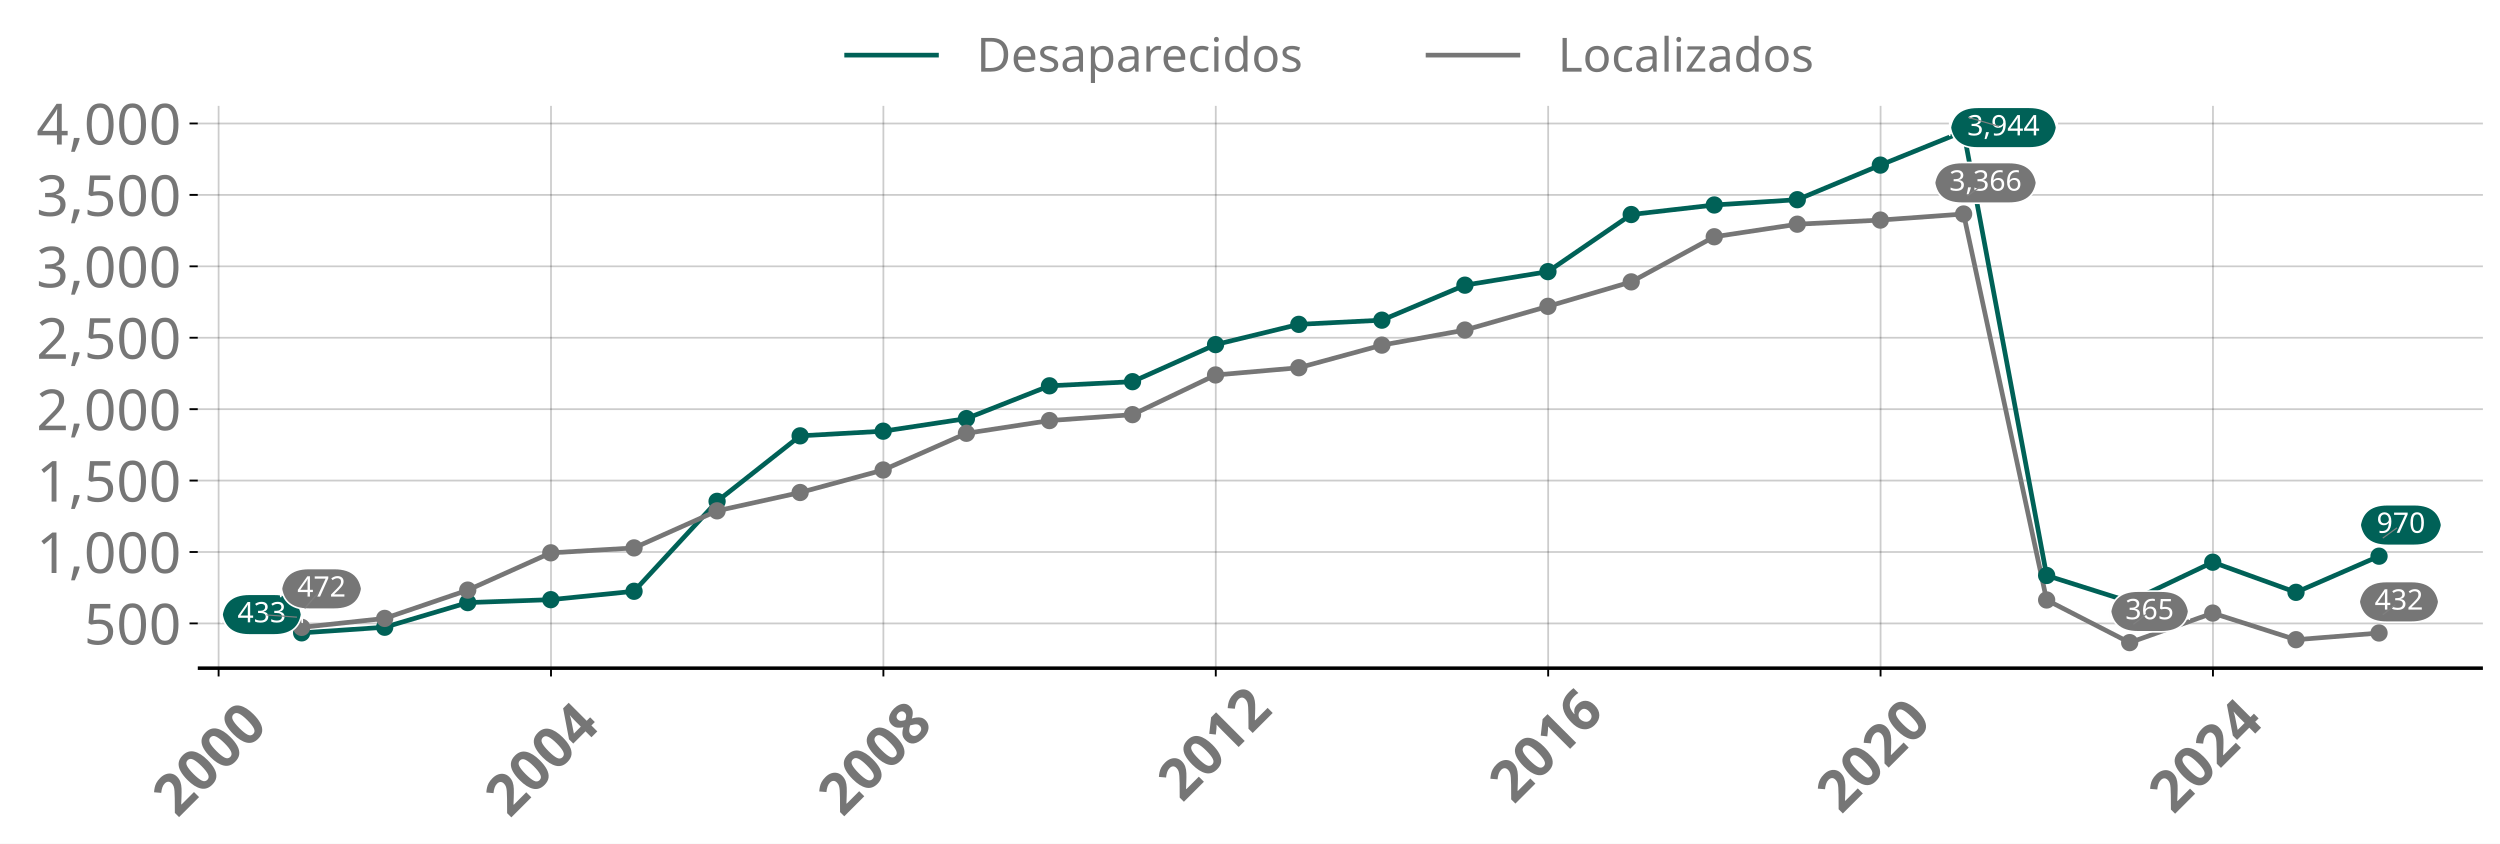
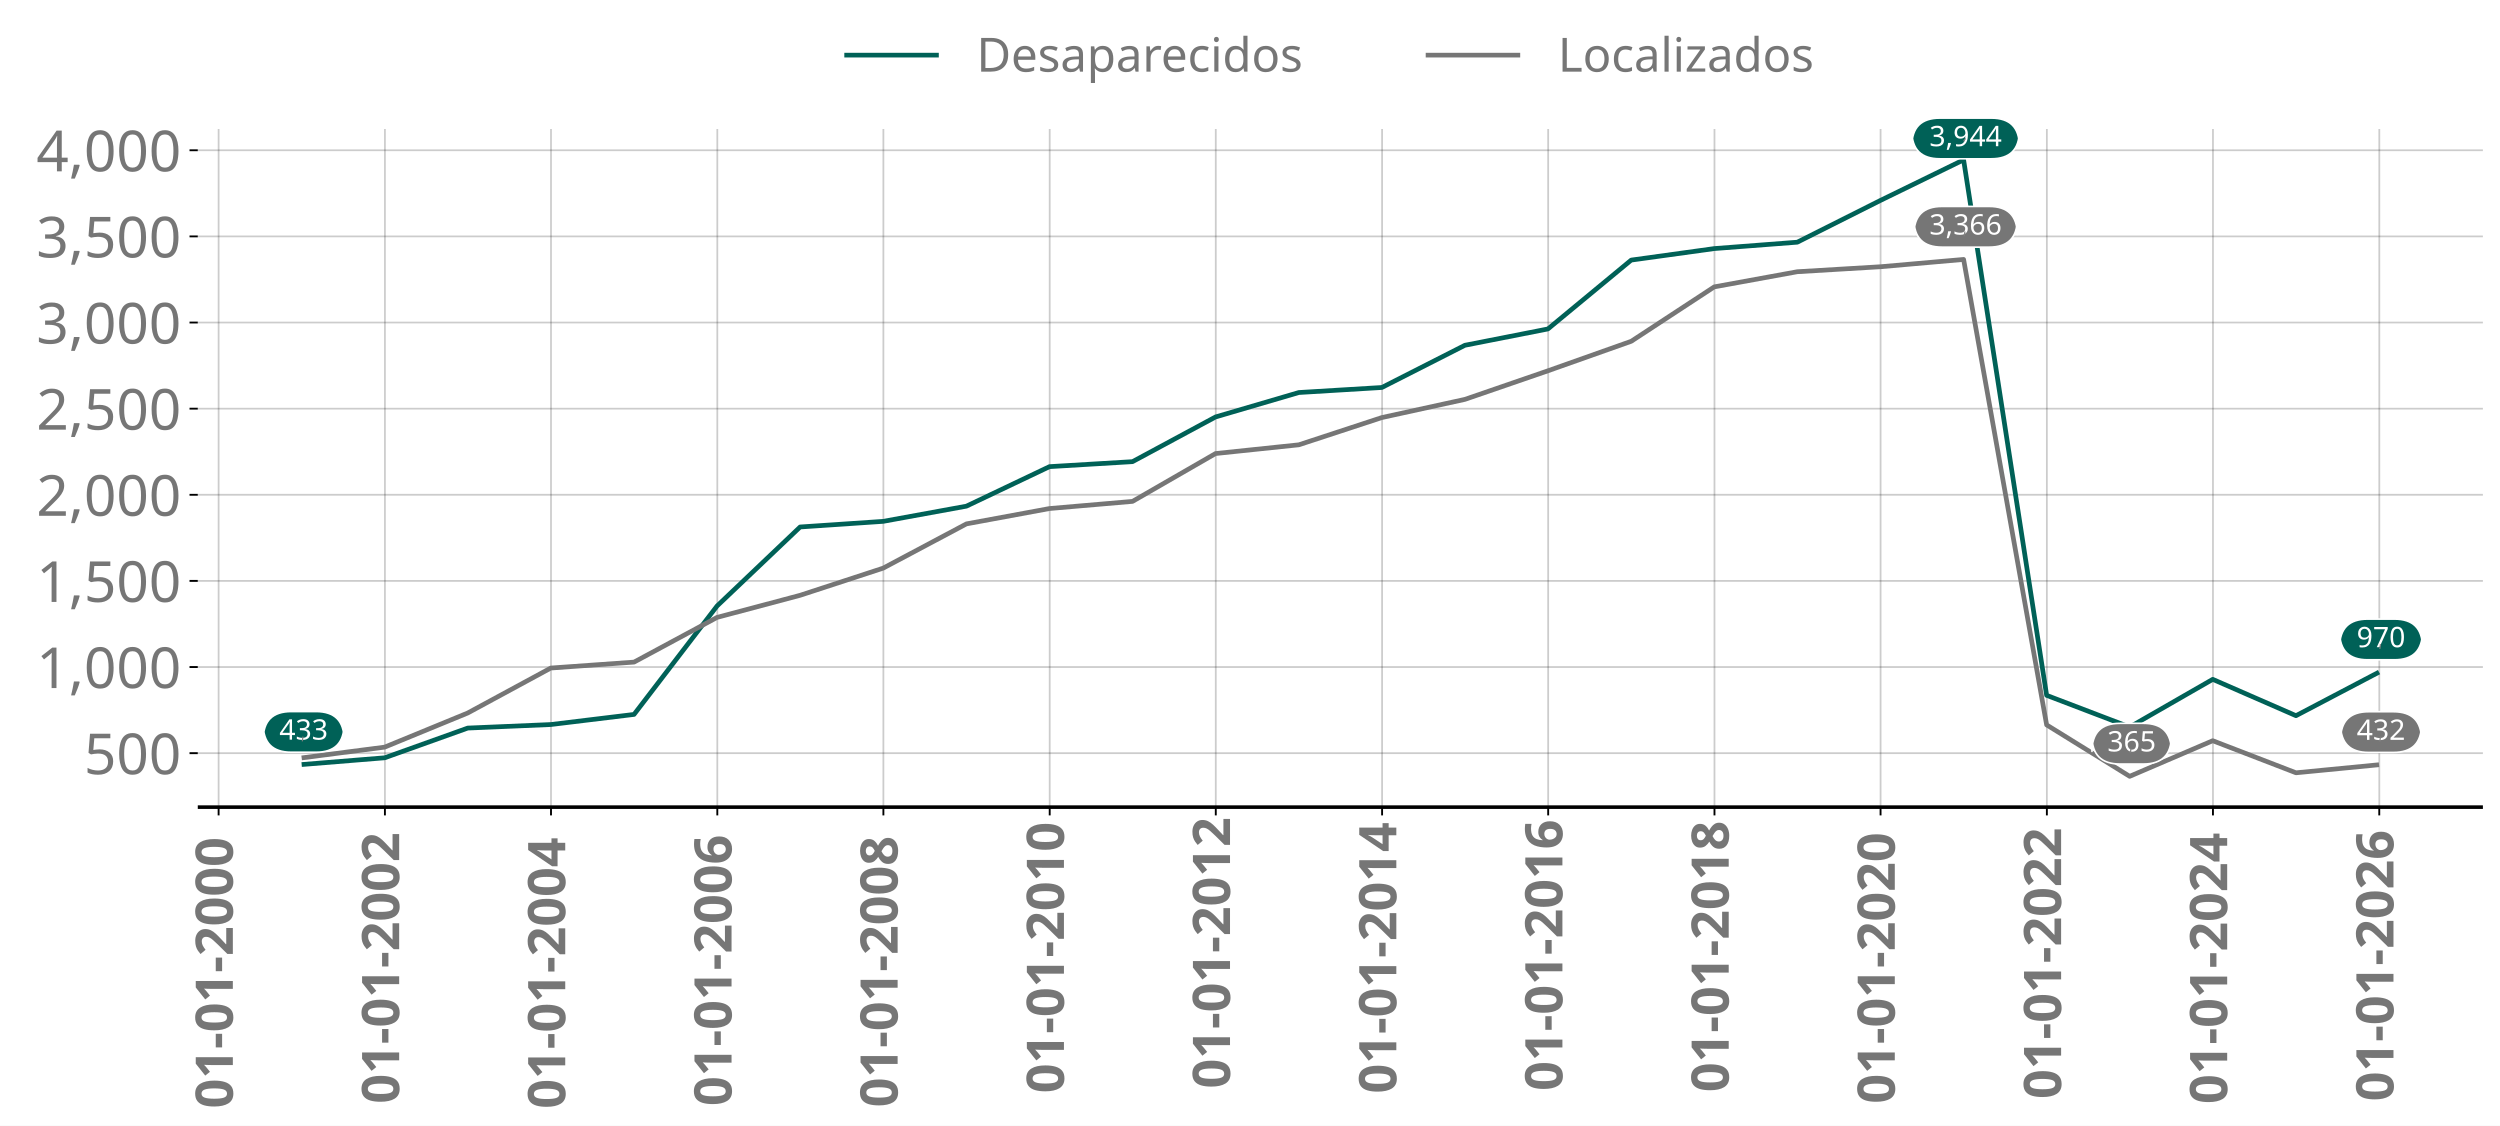
- <svg xmlns="http://www.w3.org/2000/svg" xmlns:xlink="http://www.w3.org/1999/xlink" width="1411.2" height="476.28" viewBox="0 0 1058.4 357.21">
+ <svg xmlns="http://www.w3.org/2000/svg" xmlns:xlink="http://www.w3.org/1999/xlink" width="1411.2" height="635.44" viewBox="0 0 1058.4 476.58">
  <defs>
    <style>*{stroke-linejoin:round;stroke-linecap:butt}</style>
  </defs>
-   <path fill="#fff" d="M0 357.21h1058.4V0H0z" />
-   <path fill="#fff" d="M83.732 282.88h967.43V44.81H83.732z" />
-   <path fill="none" stroke="#000" stroke-linecap="square" stroke-opacity=".2" stroke-width=".75" d="M92.55 282.88V44.81" clip-path="url(#c)" />
+   <path fill="#fff" d="M0 476.58h1058.4V0H0z" />
+   <path fill="#fff" d="M83.732 341.71h967.43V54.62H83.732z" />
+   <path fill="none" stroke="#000" stroke-linecap="square" stroke-opacity=".2" stroke-width=".75" d="M92.55 341.71V54.62" clip-path="url(#a)" />
  <defs>
-     <path id="e" stroke="#000" stroke-width=".8" d="M0 0v3.5" />
+     <path id="b" stroke="#000" stroke-width=".8" d="M0 0v3.5" />
  </defs>
-   <use xlink:href="#e" x="92.55" y="282.88" stroke="#000" stroke-width=".8" />
-   <text fill="#767676" font-family="'Montserrat'" font-size="24" font-weight="600" transform="rotate(-45 455.96 82.615)">2000</text>
-   <path fill="none" stroke="#000" stroke-linecap="square" stroke-opacity=".2" stroke-width=".75" d="M233.27 282.88V44.81" clip-path="url(#c)" />
-   <use xlink:href="#e" x="233.271" y="282.88" stroke="#000" stroke-width=".8" />
-   <text fill="#767676" font-family="'Montserrat'" font-size="24" font-weight="600" transform="rotate(-45 526.428 -87.134)">2004</text>
-   <path fill="none" stroke="#000" stroke-linecap="square" stroke-opacity=".2" stroke-width=".75" d="M373.99 282.88V44.81" clip-path="url(#c)" />
-   <use xlink:href="#e" x="373.992" y="282.88" stroke="#000" stroke-width=".8" />
-   <text fill="#767676" font-family="'Montserrat'" font-size="24" font-weight="600" transform="rotate(-45 596.348 -257.505)">2008</text>
-   <path fill="none" stroke="#000" stroke-linecap="square" stroke-opacity=".2" stroke-width=".75" d="M514.71 282.88V44.81" clip-path="url(#c)" />
-   <use xlink:href="#e" x="514.713" y="282.88" stroke="#000" stroke-width=".8" />
-   <text fill="#767676" font-family="'Montserrat'" font-size="24" font-weight="600" transform="rotate(-45 660.82 -434.15)">2012</text>
-   <path fill="none" stroke="#000" stroke-linecap="square" stroke-opacity=".2" stroke-width=".75" d="M655.43 282.88V44.81" clip-path="url(#c)" />
-   <use xlink:href="#e" x="655.434" y="282.88" stroke="#000" stroke-width=".8" />
-   <text fill="#767676" font-family="'Montserrat'" font-size="24" font-weight="600" transform="rotate(-45 731.919 -603.17)">2016</text>
-   <path fill="none" stroke="#000" stroke-linecap="square" stroke-opacity=".2" stroke-width=".75" d="M796.16 282.88V44.81" clip-path="url(#c)" />
-   <use xlink:href="#e" x="796.155" y="282.88" stroke="#000" stroke-width=".8" />
-   <text fill="#767676" font-family="'Montserrat'" font-size="24" font-weight="600" transform="rotate(-45 806.291 -768.417)">2020</text>
-   <path fill="none" stroke="#000" stroke-linecap="square" stroke-opacity=".2" stroke-width=".75" d="M936.88 282.88V44.81" clip-path="url(#c)" />
-   <use xlink:href="#e" x="936.876" y="282.88" stroke="#000" stroke-width=".8" />
-   <text fill="#767676" font-family="'Montserrat'" font-size="24" font-weight="600" transform="rotate(-45 876.747 -938.17)">2024</text>
-   <path fill="none" stroke="#000" stroke-linecap="square" stroke-opacity=".2" stroke-width=".75" d="M83.732 263.93h967.43" clip-path="url(#c)" />
+   <use xlink:href="#b" x="92.55" y="341.713" stroke="#000" stroke-width=".8" />
+   <text fill="#767676" font-family="'Montserrat'" font-size="22" font-weight="600" transform="rotate(-90 283.914 185.336)">01-01-2000</text>
+   <path fill="none" stroke="#000" stroke-linecap="square" stroke-opacity=".2" stroke-width=".75" d="M162.96 341.71V54.62" clip-path="url(#a)" />
+   <use xlink:href="#b" x="162.959" y="341.713" stroke="#000" stroke-width=".8" />
+   <text fill="#767676" font-family="'Montserrat'" font-size="22" font-weight="600" transform="rotate(-90 318.115 149.125)">01-01-2002</text>
+   <path fill="none" stroke="#000" stroke-linecap="square" stroke-opacity=".2" stroke-width=".75" d="M233.27 341.71V54.62" clip-path="url(#a)" />
+   <use xlink:href="#b" x="233.271" y="341.713" stroke="#000" stroke-width=".8" />
+   <text fill="#767676" font-family="'Montserrat'" font-size="22" font-weight="600" transform="rotate(-90 354.34 115.04)">01-01-2004</text>
+   <path fill="none" stroke="#000" stroke-linecap="square" stroke-opacity=".2" stroke-width=".75" d="M303.68 341.71V54.62" clip-path="url(#a)" />
+   <use xlink:href="#b" x="303.68" y="341.713" stroke="#000" stroke-width=".8" />
+   <text fill="#767676" font-family="'Montserrat'" font-size="22" font-weight="600" transform="rotate(-90 388.97 79.26)">01-01-2006</text>
+   <path fill="none" stroke="#000" stroke-linecap="square" stroke-opacity=".2" stroke-width=".75" d="M373.99 341.71V54.62" clip-path="url(#a)" />
+   <use xlink:href="#b" x="373.992" y="341.713" stroke="#000" stroke-width=".8" />
+   <text fill="#767676" font-family="'Montserrat'" font-size="22" font-weight="600" transform="rotate(-90 424.4 44.38)">01-01-2008</text>
+   <path fill="none" stroke="#000" stroke-linecap="square" stroke-opacity=".2" stroke-width=".75" d="M444.4 341.71V54.62" clip-path="url(#a)" />
+   <use xlink:href="#b" x="444.401" y="341.713" stroke="#000" stroke-width=".8" />
+   <text fill="#767676" font-family="'Montserrat'" font-size="22" font-weight="600" transform="rotate(-90 456.625 6.195)">01-01-2010</text>
+   <path fill="none" stroke="#000" stroke-linecap="square" stroke-opacity=".2" stroke-width=".75" d="M514.71 341.71V54.62" clip-path="url(#a)" />
+   <use xlink:href="#b" x="514.713" y="341.713" stroke="#000" stroke-width=".8" />
+   <text fill="#767676" font-family="'Montserrat'" font-size="22" font-weight="600" transform="rotate(-90 490.78 -29.96)">01-01-2012</text>
+   <path fill="none" stroke="#000" stroke-linecap="square" stroke-opacity=".2" stroke-width=".75" d="M585.12 341.71V54.62" clip-path="url(#a)" />
+   <use xlink:href="#b" x="585.122" y="341.713" stroke="#000" stroke-width=".8" />
+   <text fill="#767676" font-family="'Montserrat'" font-size="22" font-weight="600" transform="rotate(-90 527.05 -64.1)">01-01-2014</text>
+   <path fill="none" stroke="#000" stroke-linecap="square" stroke-opacity=".2" stroke-width=".75" d="M655.43 341.71V54.62" clip-path="url(#a)" />
+   <use xlink:href="#b" x="655.434" y="341.713" stroke="#000" stroke-width=".8" />
+   <text fill="#767676" font-family="'Montserrat'" font-size="22" font-weight="600" transform="rotate(-90 561.635 -99.825)">01-01-2016</text>
+   <path fill="none" stroke="#000" stroke-linecap="square" stroke-opacity=".2" stroke-width=".75" d="M725.84 341.71V54.62" clip-path="url(#a)" />
+   <use xlink:href="#b" x="725.843" y="341.713" stroke="#000" stroke-width=".8" />
+   <text fill="#767676" font-family="'Montserrat'" font-size="22" font-weight="600" transform="rotate(-90 597.115 -134.755)">01-01-2018</text>
+   <path fill="none" stroke="#000" stroke-linecap="square" stroke-opacity=".2" stroke-width=".75" d="M796.16 341.71V54.62" clip-path="url(#a)" />
+   <use xlink:href="#b" x="796.155" y="341.713" stroke="#000" stroke-width=".8" />
+   <text fill="#767676" font-family="'Montserrat'" font-size="22" font-weight="600" transform="rotate(-90 634.71 -167.47)">01-01-2020</text>
+   <path fill="none" stroke="#000" stroke-linecap="square" stroke-opacity=".2" stroke-width=".75" d="M866.56 341.71V54.62" clip-path="url(#a)" />
+   <use xlink:href="#b" x="866.564" y="341.713" stroke="#000" stroke-width=".8" />
+   <text fill="#767676" font-family="'Montserrat'" font-size="22" font-weight="600" transform="rotate(-90 668.915 -203.675)">01-01-2022</text>
+   <path fill="none" stroke="#000" stroke-linecap="square" stroke-opacity=".2" stroke-width=".75" d="M936.88 341.71V54.62" clip-path="url(#a)" />
+   <use xlink:href="#b" x="936.876" y="341.713" stroke="#000" stroke-width=".8" />
+   <text fill="#767676" font-family="'Montserrat'" font-size="22" font-weight="600" transform="rotate(-90 705.14 -237.76)">01-01-2024</text>
+   <path fill="none" stroke="#000" stroke-linecap="square" stroke-opacity=".2" stroke-width=".75" d="M1007.3 341.71V54.62" clip-path="url(#a)" />
+   <use xlink:href="#b" x="1007.285" y="341.713" stroke="#000" stroke-width=".8" />
+   <text fill="#767676" font-family="'Montserrat'" font-size="22" font-weight="600" transform="rotate(-90 739.765 -273.535)">01-01-2026</text>
+   <path fill="none" stroke="#000" stroke-linecap="square" stroke-opacity=".2" stroke-width=".75" d="M83.732 318.86h967.43" clip-path="url(#a)" />
  <defs>
-     <path id="d" stroke="#000" stroke-width=".8" d="M0 0h-3.5" />
+     <path id="c" stroke="#000" stroke-width=".8" d="M0 0h-3.5" />
  </defs>
-   <use xlink:href="#d" x="83.733" y="263.926" stroke="#000" stroke-width=".8" />
-   <text x="76.733" y="272.831" fill="#767676" font-family="'Montserrat'" font-size="24" font-weight="500" text-anchor="end">500</text>
-   <path fill="none" stroke="#000" stroke-linecap="square" stroke-opacity=".2" stroke-width=".75" d="M83.732 233.69h967.43" clip-path="url(#c)" />
-   <use xlink:href="#d" x="83.733" y="233.691" stroke="#000" stroke-width=".8" />
-   <text x="76.733" y="242.595" fill="#767676" font-family="'Montserrat'" font-size="24" font-weight="500" text-anchor="end">1,000</text>
-   <path fill="none" stroke="#000" stroke-linecap="square" stroke-opacity=".2" stroke-width=".75" d="M83.732 203.46h967.43" clip-path="url(#c)" />
-   <use xlink:href="#d" x="83.733" y="203.455" stroke="#000" stroke-width=".8" />
-   <text x="76.733" y="212.36" fill="#767676" font-family="'Montserrat'" font-size="24" font-weight="500" text-anchor="end">1,500</text>
-   <path fill="none" stroke="#000" stroke-linecap="square" stroke-opacity=".2" stroke-width=".75" d="M83.732 173.22h967.43" clip-path="url(#c)" />
-   <use xlink:href="#d" x="83.733" y="173.22" stroke="#000" stroke-width=".8" />
-   <text x="76.733" y="182.124" fill="#767676" font-family="'Montserrat'" font-size="24" font-weight="500" text-anchor="end">2,000</text>
-   <path fill="none" stroke="#000" stroke-linecap="square" stroke-opacity=".2" stroke-width=".75" d="M83.732 142.98h967.43" clip-path="url(#c)" />
-   <use xlink:href="#d" x="83.733" y="142.985" stroke="#000" stroke-width=".8" />
-   <text x="76.733" y="151.889" fill="#767676" font-family="'Montserrat'" font-size="24" font-weight="500" text-anchor="end">2,500</text>
-   <path fill="none" stroke="#000" stroke-linecap="square" stroke-opacity=".2" stroke-width=".75" d="M83.732 112.75h967.43" clip-path="url(#c)" />
-   <use xlink:href="#d" x="83.733" y="112.749" stroke="#000" stroke-width=".8" />
-   <text x="76.733" y="121.653" fill="#767676" font-family="'Montserrat'" font-size="24" font-weight="500" text-anchor="end">3,000</text>
-   <path fill="none" stroke="#000" stroke-linecap="square" stroke-opacity=".2" stroke-width=".75" d="M83.732 82.514h967.43" clip-path="url(#c)" />
-   <use xlink:href="#d" x="83.733" y="82.514" stroke="#000" stroke-width=".8" />
-   <text x="76.733" y="91.418" fill="#767676" font-family="'Montserrat'" font-size="24" font-weight="500" text-anchor="end">3,500</text>
-   <path fill="none" stroke="#000" stroke-linecap="square" stroke-opacity=".2" stroke-width=".75" d="M83.732 52.278h967.43" clip-path="url(#c)" />
-   <use xlink:href="#d" x="83.733" y="52.278" stroke="#000" stroke-width=".8" />
-   <text x="76.733" y="61.182" fill="#767676" font-family="'Montserrat'" font-size="24" font-weight="500" text-anchor="end">4,000</text>
-   <path fill="none" stroke="#006157" stroke-linecap="square" stroke-width="2" d="m127.71 267.92 35.156-2.373 35.156-10.433 35.156-1.24 35.252-3.553 35.156-38.078 35.156-27.726 35.156-1.973 35.252-5.339 35.156-13.87 35.156-1.752 35.156-15.694 35.252-8.575 35.156-1.769 35.156-14.819 35.156-5.734 35.252-24.17 35.156-4.042 35.156-2.24 35.156-14.646L831.31 55.63l35.156 188 35.156 11.122 35.156-16.743 35.252 12.76 35.156-15.303" clip-path="url(#c)" />
-   <path fill="none" stroke="#767676" stroke-linecap="square" stroke-width="2" d="m127.71 265.6 35.156-3.789 35.156-11.98 35.156-15.782 35.252-2.085 35.156-15.696 35.156-7.758 35.156-9.532 35.252-15.538 35.156-5.387 35.156-2.51 35.156-16.797 35.252-3.064 35.156-9.567 35.156-6.383 35.156-10.036 35.252-10.356 35.156-19.102 35.156-5.32 35.156-1.745 35.252-2.57 35.156 163.41 35.156 18.053 35.156-12.503 35.252 11.263 35.156-2.832" clip-path="url(#c)" />
-   <path fill="none" stroke="#000" stroke-linecap="square" stroke-width="1.5" d="M83.732 282.88h967.43" />
-   <defs>
-     <path id="a" stroke="#006157" d="M0 3.162a3.162 3.162 0 1 0 0-6.325 3.162 3.162 0 0 0 0 6.325z" />
-   </defs>
-   <g fill="#006157" stroke="#006157" clip-path="url(#c)">
-     <use xlink:href="#a" x="127.707" y="267.923" />
-     <use xlink:href="#a" x="162.863" y="265.55" />
-     <use xlink:href="#a" x="198.019" y="255.117" />
-     <use xlink:href="#a" x="233.175" y="253.877" />
-     <use xlink:href="#a" x="268.428" y="250.324" />
-     <use xlink:href="#a" x="303.584" y="212.246" />
-     <use xlink:href="#a" x="338.74" y="184.521" />
-     <use xlink:href="#a" x="373.896" y="182.548" />
-     <use xlink:href="#a" x="409.148" y="177.21" />
-     <use xlink:href="#a" x="444.305" y="163.339" />
-     <use xlink:href="#a" x="479.461" y="161.587" />
-     <use xlink:href="#a" x="514.617" y="145.893" />
-     <use xlink:href="#a" x="549.869" y="137.317" />
-     <use xlink:href="#a" x="585.026" y="135.549" />
-     <use xlink:href="#a" x="620.182" y="120.73" />
-     <use xlink:href="#a" x="655.338" y="114.996" />
-     <use xlink:href="#a" x="690.59" y="90.825" />
-     <use xlink:href="#a" x="725.747" y="86.784" />
-     <use xlink:href="#a" x="760.903" y="84.543" />
-     <use xlink:href="#a" x="796.059" y="69.897" />
-     <use xlink:href="#a" x="831.311" y="55.635" />
-     <use xlink:href="#a" x="866.467" y="243.632" />
-     <use xlink:href="#a" x="901.624" y="254.754" />
-     <use xlink:href="#a" x="936.78" y="238.012" />
-     <use xlink:href="#a" x="972.032" y="250.771" />
-     <use xlink:href="#a" x="1007.188" y="235.468" />
-   </g>
-   <defs>
-     <path id="b" stroke="#767676" d="M0 3.162a3.162 3.162 0 1 0 0-6.325 3.162 3.162 0 0 0 0 6.325z" />
-   </defs>
-   <g fill="#767676" stroke="#767676" clip-path="url(#c)">
-     <use xlink:href="#b" x="127.707" y="265.597" />
-     <use xlink:href="#b" x="162.863" y="261.808" />
-     <use xlink:href="#b" x="198.019" y="249.828" />
-     <use xlink:href="#b" x="233.175" y="234.046" />
-     <use xlink:href="#b" x="268.428" y="231.961" />
-     <use xlink:href="#b" x="303.584" y="216.265" />
-     <use xlink:href="#b" x="338.74" y="208.507" />
-     <use xlink:href="#b" x="373.896" y="198.974" />
-     <use xlink:href="#b" x="409.148" y="183.436" />
-     <use xlink:href="#b" x="444.305" y="178.049" />
-     <use xlink:href="#b" x="479.461" y="175.54" />
-     <use xlink:href="#b" x="514.617" y="158.743" />
-     <use xlink:href="#b" x="549.869" y="155.679" />
-     <use xlink:href="#b" x="585.026" y="146.112" />
-     <use xlink:href="#b" x="620.182" y="139.729" />
-     <use xlink:href="#b" x="655.338" y="129.692" />
-     <use xlink:href="#b" x="690.59" y="119.337" />
-     <use xlink:href="#b" x="725.747" y="100.234" />
-     <use xlink:href="#b" x="760.903" y="94.915" />
-     <use xlink:href="#b" x="796.059" y="93.17" />
-     <use xlink:href="#b" x="831.311" y="90.6" />
-     <use xlink:href="#b" x="866.467" y="254.006" />
-     <use xlink:href="#b" x="901.624" y="272.059" />
-     <use xlink:href="#b" x="936.78" y="259.556" />
-     <use xlink:href="#b" x="972.032" y="270.819" />
-     <use xlink:href="#b" x="1007.188" y="267.987" />
-   </g>
-   <path fill="#006157" stroke="#fff" stroke-width=".7" d="M105.61 268.81h10.455q11.88 0 11.88-11.88v6.527q0-11.88-11.88-11.88H105.61q-11.88 0-11.88 11.88v-6.527q0 11.88 11.88 11.88z" />
-   <text x="110.838" y="263.477" fill="#fff" font-family="'Montserrat'" font-size="12" font-weight="500" text-anchor="middle">433 </text>
-   <path fill="#006157" stroke="#fff" stroke-width=".7" d="M837.31 62.646h21.748q11.88 0 11.88-11.88v6.527q0-11.88-11.88-11.88H837.31q-11.88 0-11.88 11.88v-6.527q0 11.88 11.88 11.88z" />
-   <text x="848.18" y="57.317" fill="#fff" font-family="'Montserrat'" font-size="12" font-weight="500" text-anchor="middle">3,944 </text>
-   <path fill="#006157" stroke="#fff" stroke-width=".7" d="M1010.8 230.9h11.282q11.88 0 11.88-11.88v6.527q0-11.88-11.88-11.88H1010.8q-11.88 0-11.88 11.88v-6.527q0 11.88 11.88 11.88z" />
-   <text x="1016.466" y="225.574" fill="#fff" font-family="'Montserrat'" font-size="12" font-weight="500" text-anchor="middle">970 </text>
-   <path fill="#767676" stroke="#fff" stroke-width=".7" d="M130.75 257.91h10.791q11.88 0 11.88-11.88v6.527q0-11.88-11.88-11.88H130.75q-11.88 0-11.88 11.88v-6.527q0 11.88 11.88 11.88z" />
-   <text x="136.141" y="252.582" fill="#fff" font-family="'Montserrat'" font-size="12" font-weight="500" text-anchor="middle">472 </text>
-   <path fill="#767676" stroke="#fff" stroke-width=".7" d="M830.61 86.035h19.959q11.88 0 11.88-11.88v6.527q0-11.88-11.88-11.88H830.61q-11.88 0-11.88 11.88v-6.527q0 11.88 11.88 11.88z" />
-   <text x="840.589" y="80.706" fill="#fff" font-family="'Montserrat'" font-size="12" font-weight="500" text-anchor="middle">3,366 </text>
-   <path fill="#767676" stroke="#fff" stroke-width=".7" d="M905.13 267.49h9.855q11.88 0 11.88-11.88v6.527q0-11.88-11.88-11.88h-9.855q-11.88 0-11.88 11.88v-6.527q0 11.88 11.88 11.88z" />
-   <text x="910.058" y="262.165" fill="#fff" font-family="'Montserrat'" font-size="12" font-weight="500" text-anchor="middle">365 </text>
-   <path fill="#767676" stroke="#fff" stroke-width=".7" d="M1010.4 263.42h10.479q11.88 0 11.88-11.88v6.527q0-11.88-11.88-11.88H1010.4q-11.88 0-11.88 11.88v-6.527q0 11.88 11.88 11.88z" />
-   <text x="1015.623" y="258.093" fill="#fff" font-family="'Montserrat'" font-size="12" font-weight="500" text-anchor="middle">432 </text>
-   <path fill="none" stroke="gray" stroke-linecap="round" stroke-width=".5" d="m112.84 260.34 12.878.947M846.26 53.472l-13.023-3.773M1014.8 223.46l-6.028 4.346M134.84 250.81l-5.827 6.778M838.97 78.589l-6.028 4.346M908.49 260.12l-5.301 4.204M1014.1 256.05l-5.301 4.204" />
+   <use xlink:href="#c" x="83.733" y="318.856" stroke="#000" stroke-width=".8" />
+   <text x="76.733" y="327.76" fill="#767676" font-family="'Montserrat'" font-size="24" font-weight="500" text-anchor="end">500</text>
+   <path fill="none" stroke="#000" stroke-linecap="square" stroke-opacity=".2" stroke-width=".75" d="M83.732 282.39h967.43" clip-path="url(#a)" />
+   <use xlink:href="#c" x="83.733" y="282.394" stroke="#000" stroke-width=".8" />
+   <text x="76.733" y="291.298" fill="#767676" font-family="'Montserrat'" font-size="24" font-weight="500" text-anchor="end">1,000</text>
+   <path fill="none" stroke="#000" stroke-linecap="square" stroke-opacity=".2" stroke-width=".75" d="M83.732 245.93h967.43" clip-path="url(#a)" />
+   <use xlink:href="#c" x="83.733" y="245.932" stroke="#000" stroke-width=".8" />
+   <text x="76.733" y="254.836" fill="#767676" font-family="'Montserrat'" font-size="24" font-weight="500" text-anchor="end">1,500</text>
+   <path fill="none" stroke="#000" stroke-linecap="square" stroke-opacity=".2" stroke-width=".75" d="M83.732 209.47h967.43" clip-path="url(#a)" />
+   <use xlink:href="#c" x="83.733" y="209.47" stroke="#000" stroke-width=".8" />
+   <text x="76.733" y="218.374" fill="#767676" font-family="'Montserrat'" font-size="24" font-weight="500" text-anchor="end">2,000</text>
+   <path fill="none" stroke="#000" stroke-linecap="square" stroke-opacity=".2" stroke-width=".75" d="M83.732 173.01h967.43" clip-path="url(#a)" />
+   <use xlink:href="#c" x="83.733" y="173.007" stroke="#000" stroke-width=".8" />
+   <text x="76.733" y="181.912" fill="#767676" font-family="'Montserrat'" font-size="24" font-weight="500" text-anchor="end">2,500</text>
+   <path fill="none" stroke="#000" stroke-linecap="square" stroke-opacity=".2" stroke-width=".75" d="M83.732 136.55h967.43" clip-path="url(#a)" />
+   <use xlink:href="#c" x="83.733" y="136.545" stroke="#000" stroke-width=".8" />
+   <text x="76.733" y="145.45" fill="#767676" font-family="'Montserrat'" font-size="24" font-weight="500" text-anchor="end">3,000</text>
+   <path fill="none" stroke="#000" stroke-linecap="square" stroke-opacity=".2" stroke-width=".75" d="M83.732 100.08h967.43" clip-path="url(#a)" />
+   <use xlink:href="#c" x="83.733" y="100.083" stroke="#000" stroke-width=".8" />
+   <text x="76.733" y="108.987" fill="#767676" font-family="'Montserrat'" font-size="24" font-weight="500" text-anchor="end">3,500</text>
+   <path fill="none" stroke="#000" stroke-linecap="square" stroke-opacity=".2" stroke-width=".75" d="M83.732 63.621h967.43" clip-path="url(#a)" />
+   <use xlink:href="#c" x="83.733" y="63.621" stroke="#000" stroke-width=".8" />
+   <text x="76.733" y="72.525" fill="#767676" font-family="'Montserrat'" font-size="24" font-weight="500" text-anchor="end">4,000</text>
+   <path fill="none" stroke="#006157" stroke-linecap="square" stroke-width="2" d="m127.71 323.68 35.156-2.862 35.156-12.582 35.156-1.495 35.252-4.285 35.156-45.919 35.156-33.435 35.156-2.379 35.252-6.438 35.156-16.727 35.156-2.113 35.156-18.926 35.252-10.341 35.156-2.132 35.156-17.871 35.156-6.915 35.252-29.15 35.156-4.873 35.156-2.702 35.156-17.662 35.252-17.2 35.156 226.71 35.156 13.413 35.156-20.19 35.252 15.387 35.156-18.455" clip-path="url(#a)" />
+   <path fill="none" stroke="#767676" stroke-linecap="square" stroke-width="2" d="m127.71 320.87 35.156-4.569 35.156-14.448 35.156-19.032 35.252-2.514 35.156-18.928 35.156-9.356 35.156-11.496 35.252-18.738 35.156-6.496 35.156-3.027 35.156-20.256 35.252-3.695 35.156-11.538 35.156-7.697 35.156-12.103 35.252-12.489 35.156-23.036 35.156-6.415 35.156-2.105 35.252-3.099 35.156 197.06 35.156 21.771 35.156-15.077 35.252 13.582 35.156-3.415" clip-path="url(#a)" />
+   <path fill="none" stroke="#000" stroke-linecap="square" stroke-width="1.5" d="M83.732 341.71h967.43" />
+   <path fill="#006157" stroke="#fff" stroke-width=".7" d="M123.32 318.47h10.455q11.88 0 11.88-11.88v6.527q0-11.88-11.88-11.88H123.32q-11.88 0-11.88 11.88v-6.527q0 11.88 11.88 11.88z" />
+   <text x="128.55" y="313.142" fill="#fff" font-family="'Montserrat'" font-size="12" font-weight="500" text-anchor="middle">433 </text>
+   <path fill="#006157" stroke="#fff" stroke-width=".7" d="M821.28 67.23h21.748q11.88 0 11.88-11.88v6.527q0-11.88-11.88-11.88H821.28q-11.88 0-11.88 11.88V55.35q0 11.88 11.88 11.88z" />
+   <text x="832.155" y="61.901" fill="#fff" font-family="'Montserrat'" font-size="12" font-weight="500" text-anchor="middle">3,944 </text>
+   <path fill="#006157" stroke="#fff" stroke-width=".7" d="M1002.4 279.33h11.282q11.88 0 11.88-11.88v6.527q0-11.88-11.88-11.88H1002.4q-11.88 0-11.88 11.88v-6.527q0 11.88 11.88 11.88z" />
+   <text x="1008.032" y="274.003" fill="#fff" font-family="'Montserrat'" font-size="12" font-weight="500" text-anchor="middle">970 </text>
+   <path fill="#767676" stroke="#fff" stroke-width=".7" d="M822.18 104.63h19.959q11.88 0 11.88-11.88v6.527q0-11.88-11.88-11.88H822.18q-11.88 0-11.88 11.88V92.75q0 11.88 11.88 11.88z" />
+   <text x="832.155" y="99.3" fill="#fff" font-family="'Montserrat'" font-size="12" font-weight="500" text-anchor="middle">3,366 </text>
+   <path fill="#767676" stroke="#fff" stroke-width=".7" d="M897.54 323.46h9.855q11.88 0 11.88-11.88v6.527q0-11.88-11.88-11.88h-9.855q-11.88 0-11.88 11.88v-6.527q0 11.88 11.88 11.88z" />
+   <text x="902.467" y="318.129" fill="#fff" font-family="'Montserrat'" font-size="12" font-weight="500" text-anchor="middle">365 </text>
+   <path fill="#767676" stroke="#fff" stroke-width=".7" d="M1002.8 318.55h10.479q11.88 0 11.88-11.88v6.527q0-11.88-11.88-11.88H1002.8q-11.88 0-11.88 11.88v-6.527q0 11.88 11.88 11.88z" />
+   <text x="1008.032" y="313.218" fill="#fff" font-family="'Montserrat'" font-size="12" font-weight="500" text-anchor="middle">432 </text>
+   <path fill="none" stroke="gray" stroke-linecap="round" stroke-width=".5" d="m128.27 311.83-.286 2.033M832.15 58.614l-.843 1.225M1007.8 272.7l-.286 2.033M831.88 97.993l-.286 2.033M902.19 316.82l-.286 2.033M1007.8 311.91l-.286 2.033" />
  <path fill="none" stroke="#006157" stroke-linecap="square" stroke-width="2" d="M357.45 23.341h40" />
  <text x="413.449" y="30.341" fill="#767676" font-family="'Montserrat'" font-size="20" font-weight="500">Desaparecidos</text>
  <path fill="none" stroke="#767676" stroke-linecap="square" stroke-width="2" d="M603.59 23.341h40" />
  <text x="659.587" y="30.341" fill="#767676" font-family="'Montserrat'" font-size="20" font-weight="500">Localizados</text>
  <defs>
-     <clipPath id="c">
-       <path d="M83.732 44.813h967.43v238.07H83.732z" />
+     <clipPath id="a">
+       <path d="M83.732 54.619h967.43v287.09H83.732z" />
    </clipPath>
  </defs>
</svg>
